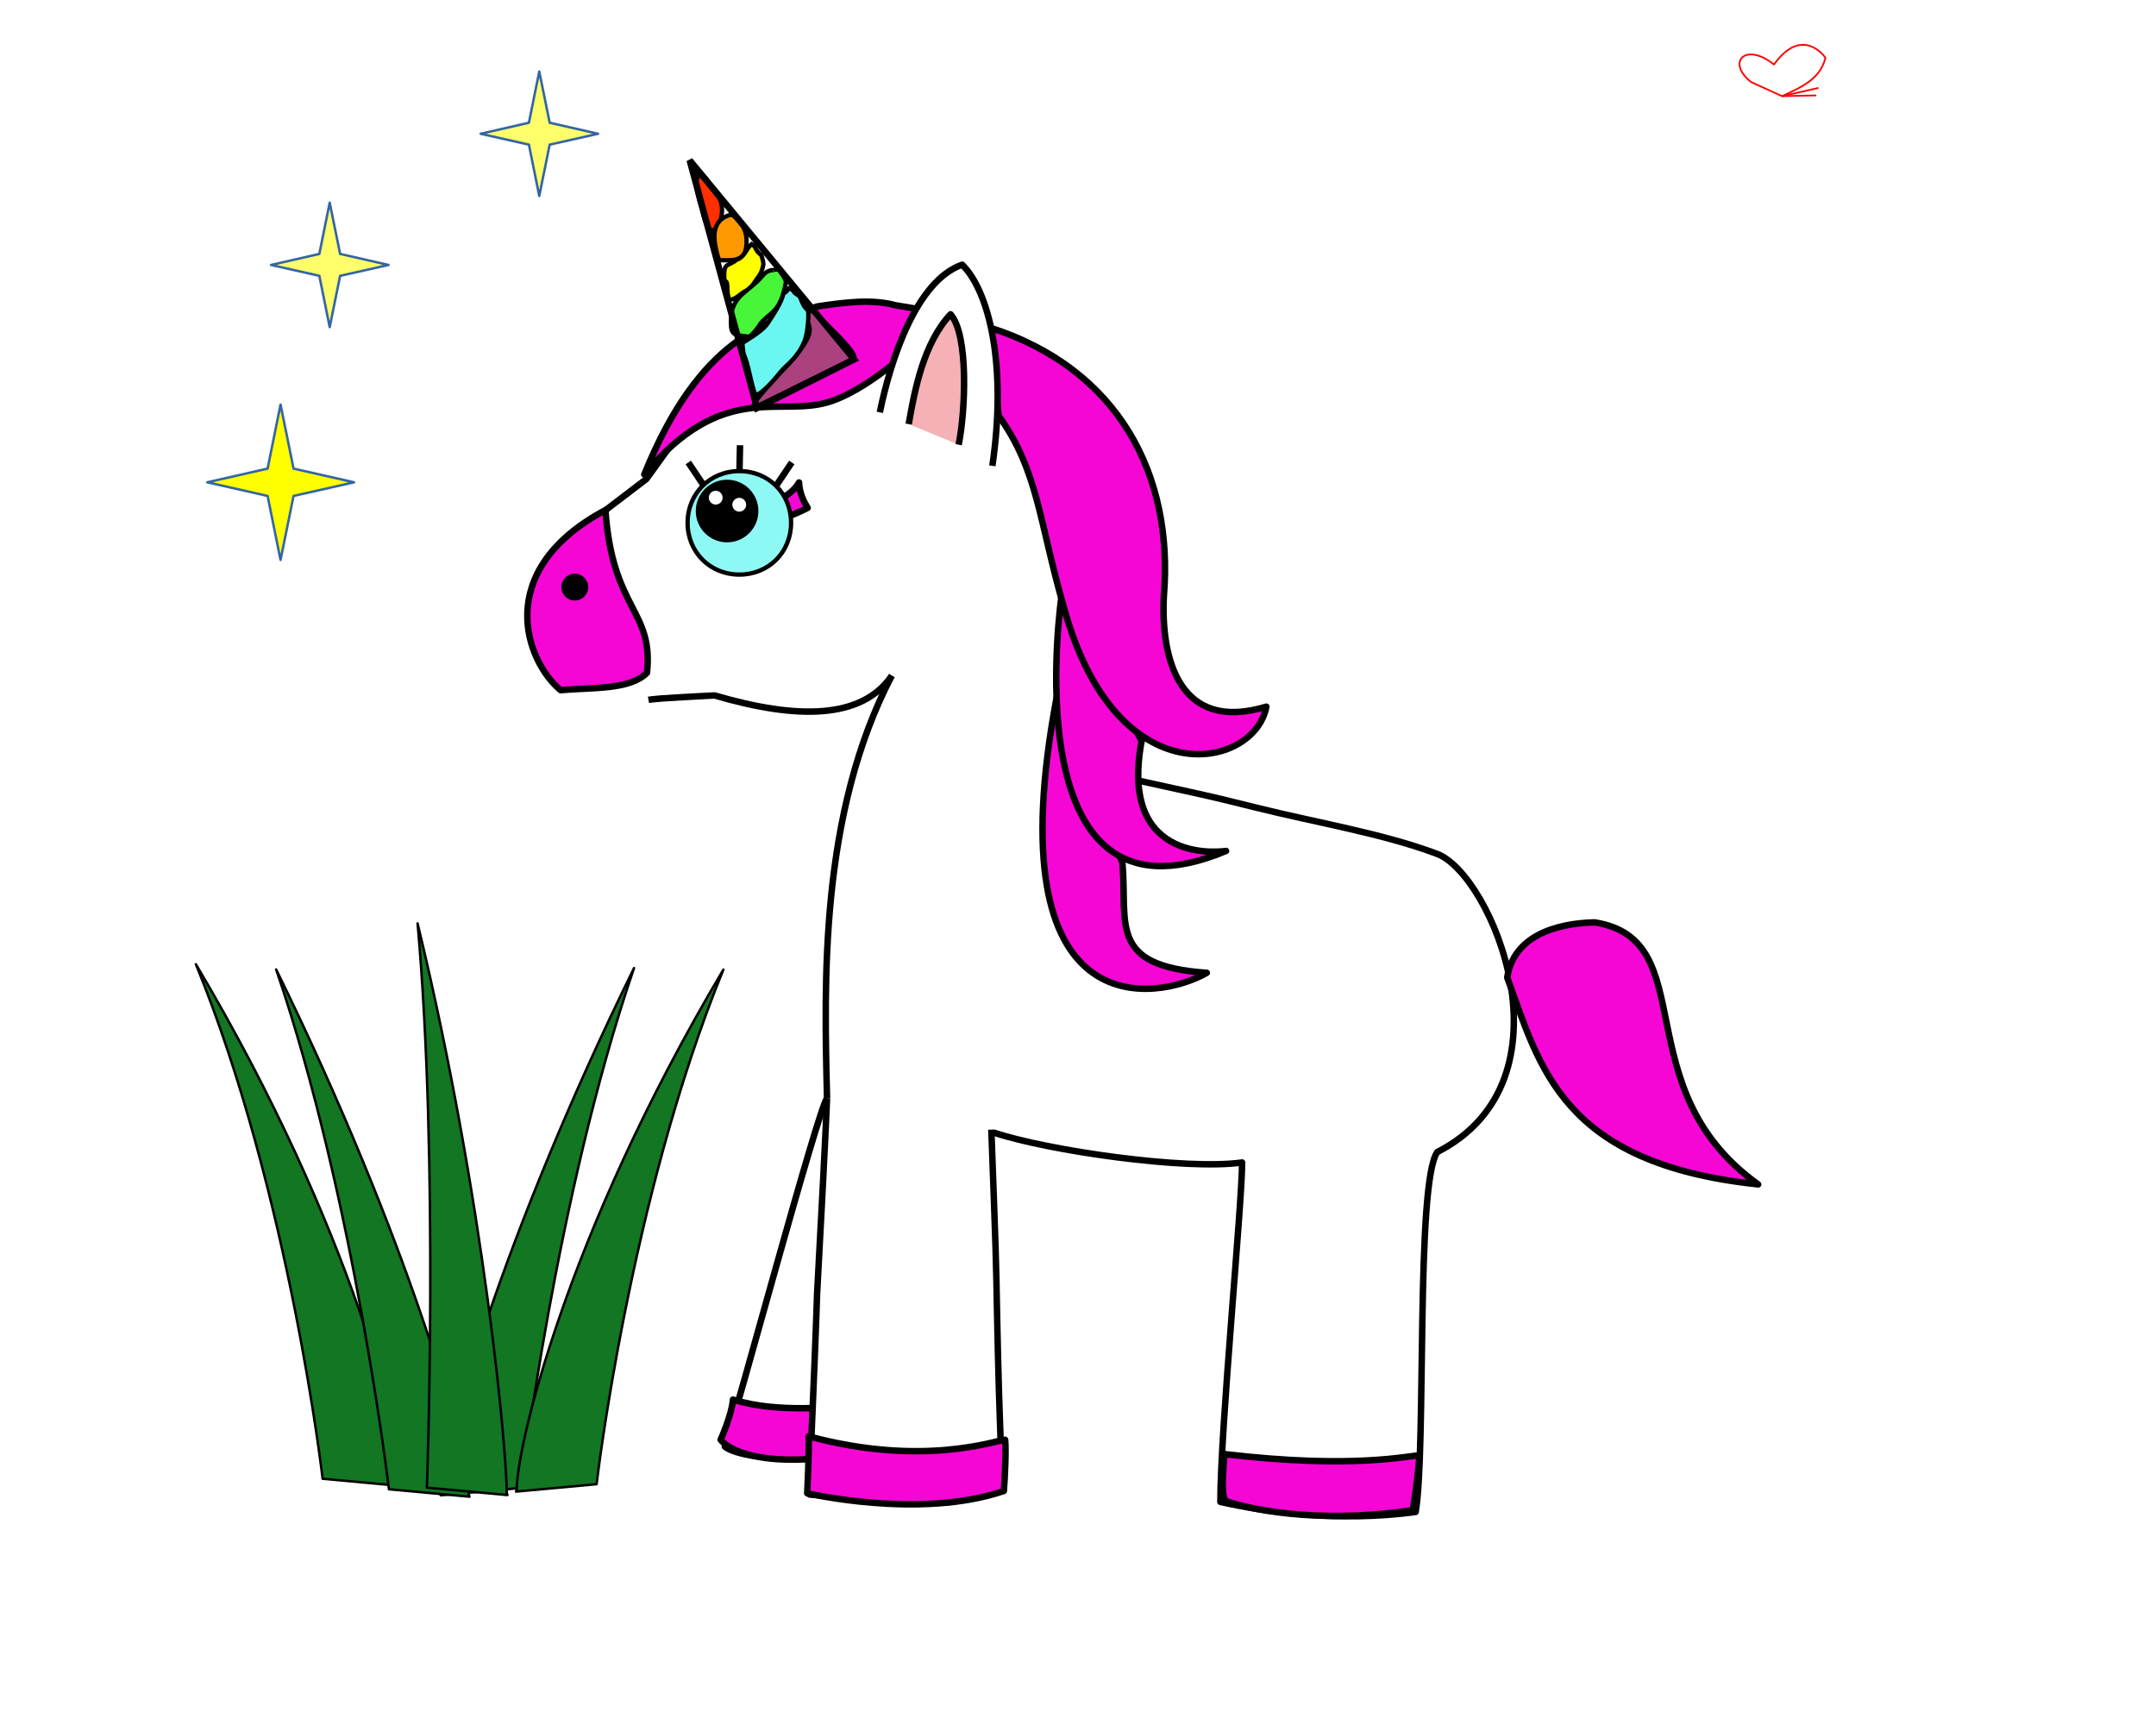
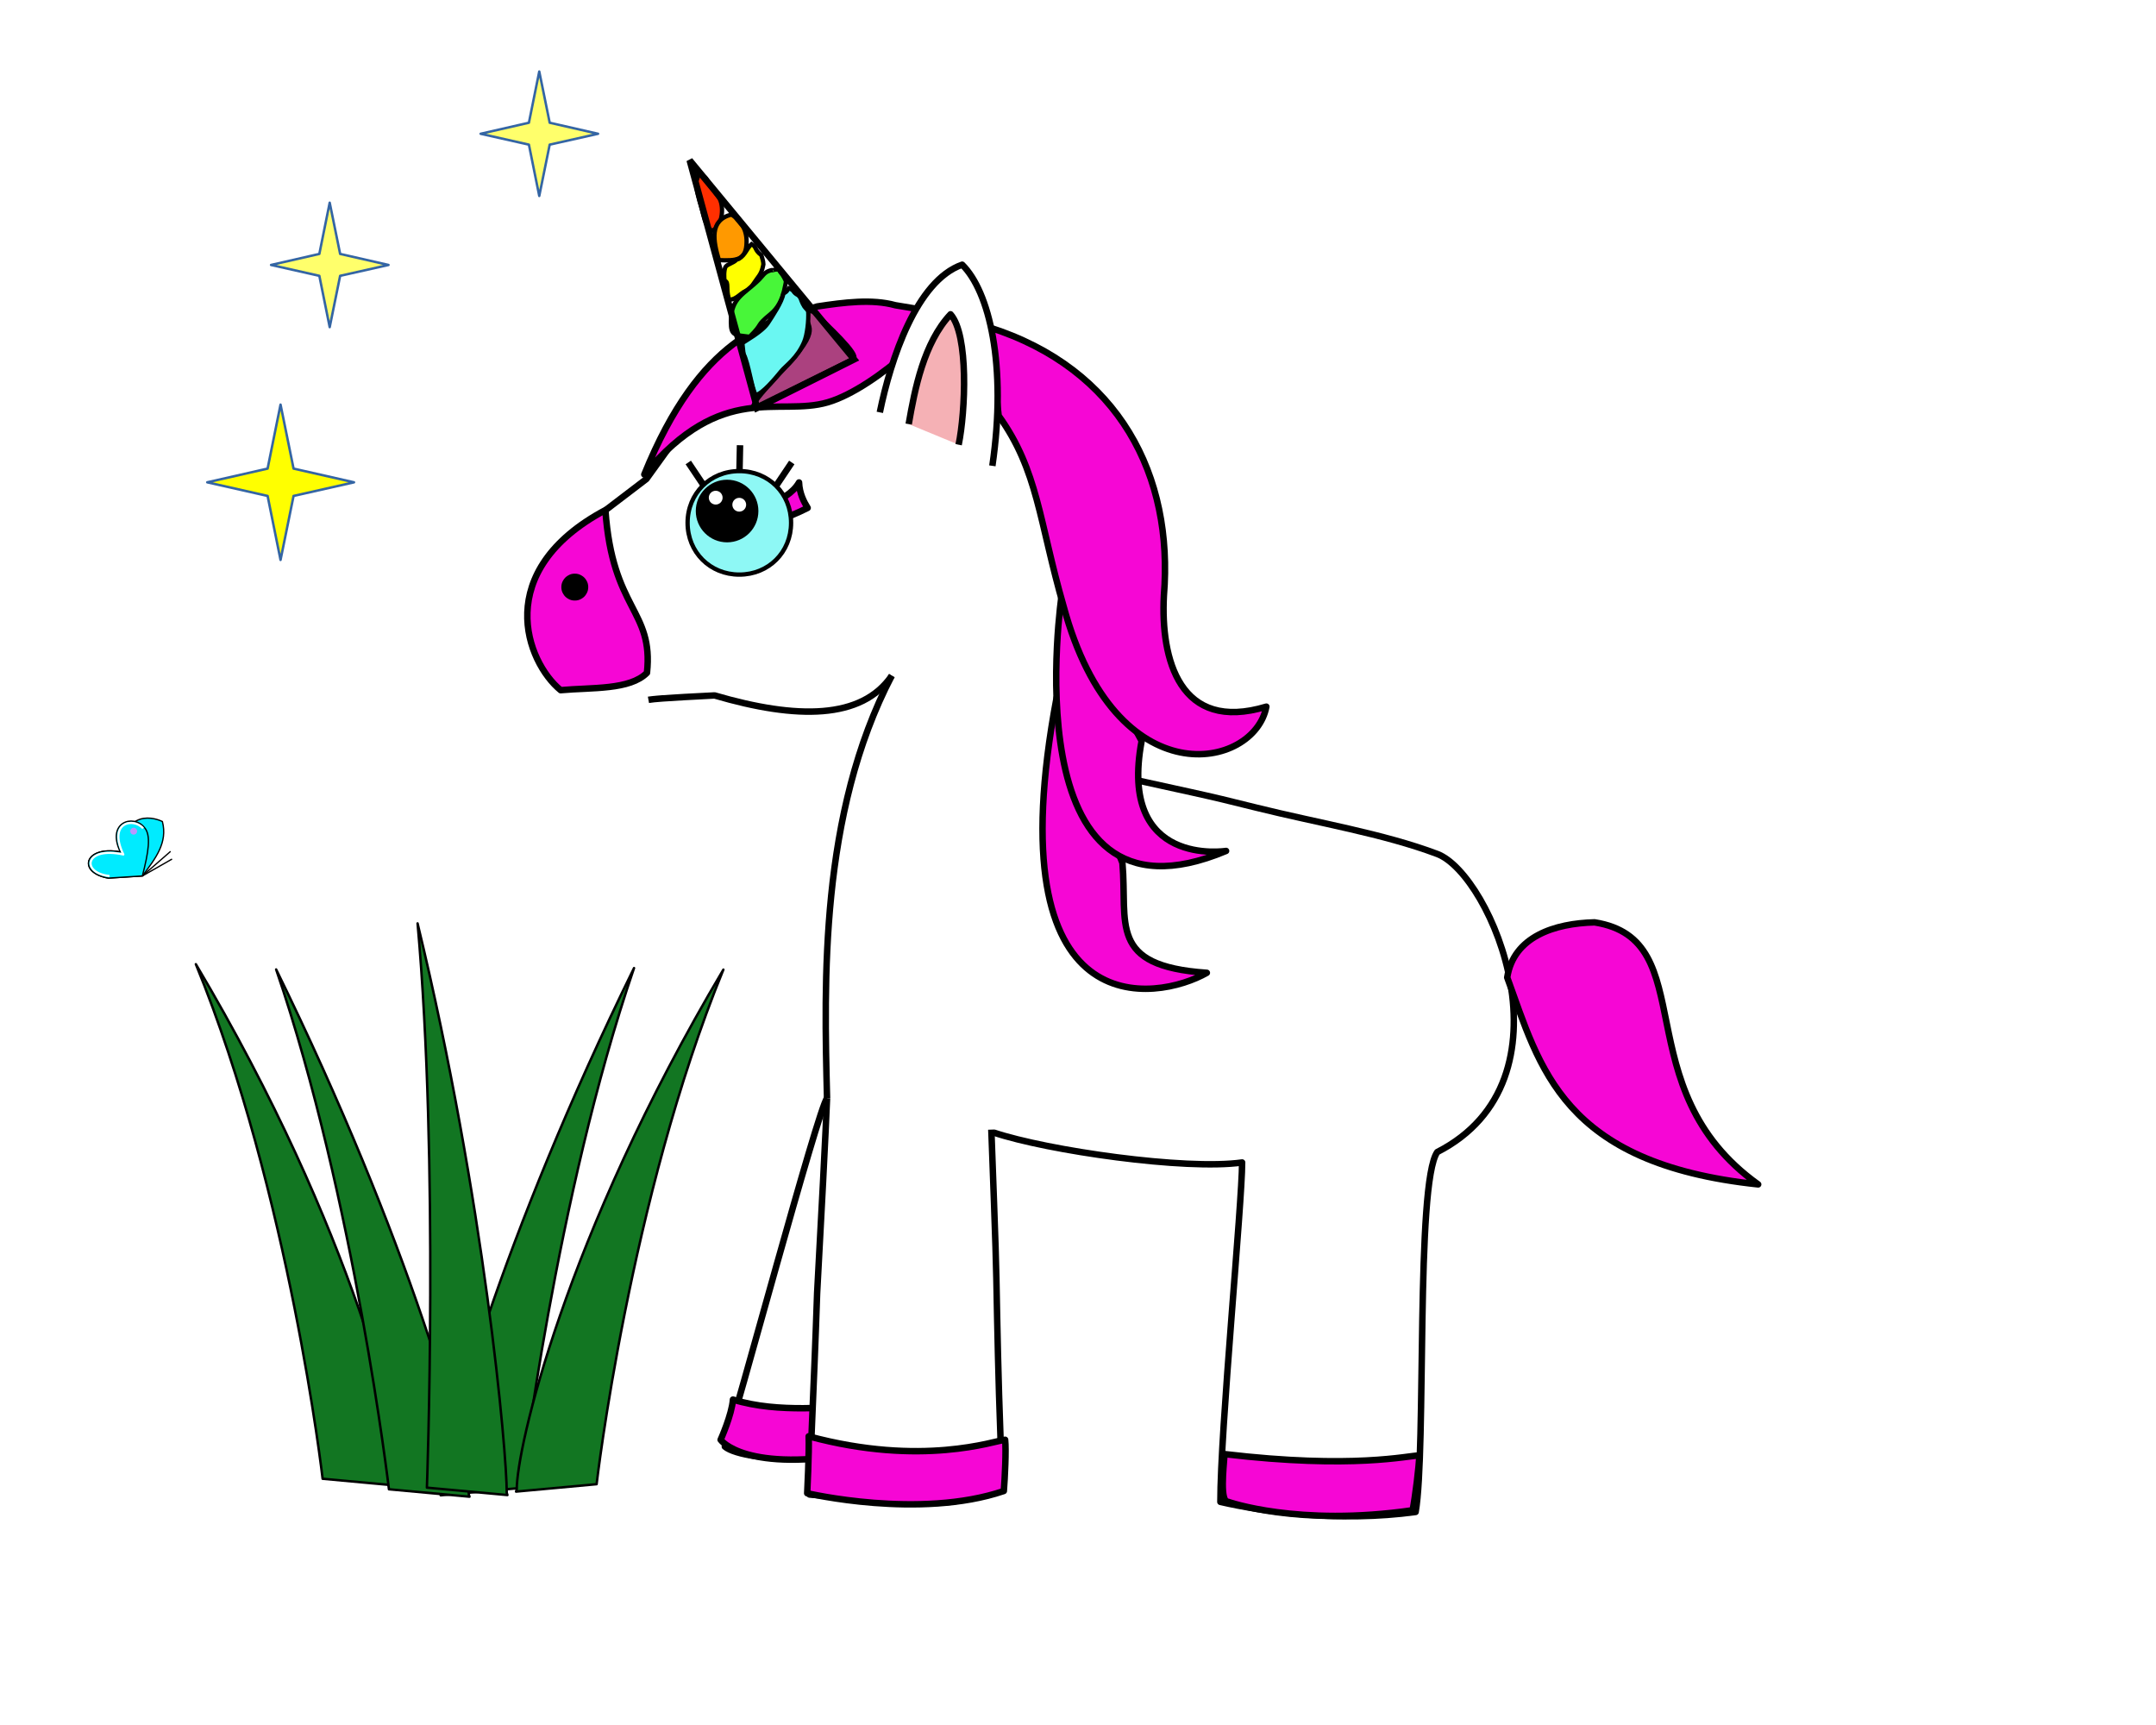
<svg xmlns="http://www.w3.org/2000/svg" version="1.2" width="250mm" height="200mm" viewBox="0 0 25000 20000" preserveAspectRatio="xMidYMid" fill-rule="evenodd" stroke-width="28.222" stroke-linejoin="round" xml:space="preserve">
  <style>
    path.line {
	fill:none;
	stroke:rgb(0,0,0);
	stroke-width:75;
	stroke-linejoin:round;
    }
    path.line_white_fill {
	fill:rgb(255,255,255);
	stroke:rgb(0,0,0);
	stroke-width:75;
	stroke-linejoin:round;
    }
    path.eyeline {
	fill:none;
	stroke:rgb(0,0,0);
	stroke-width:50;
	stroke-linejoin:round;
    }
    path.fill {
	fill:rgb(246,6,213);
	stroke:rgb(0,0,0);
	stroke-width:75;
	stroke-linejoin:round;
    }
    .dl {
	fill:none;
	stroke:red;
	stroke-width:20;
	stroke-linejoin:round;
    }
    path.germ {
	fill:rgb(153,221,255);
	stroke:rgb(0,0,0);
	stroke-width:25;
	stroke-linejoin:round;
    }
    path.grass {
        fill:rgb(18,118,34);
        stroke:rgb(0,0,0);
    }
    path.clear {
	fill:rgb(255,255,255);
        stroke:none;
    }
    path.flower {
        fill:rgb(255,215,215);
        stroke:rgb(0,0,0);
        stroke-width:20;
        stroke-linejoin:round;
    }
    path.eye2 {
        fill:rgb(142,248,245);
        stroke:none;
    }
    .eyeball {
        fill:rgb(0,0,0);
        stroke:rgb(0,0,0);
        stroke-width:20;
        stroke-linejoin:miter;
    }
    .glare {
        fill:rgb(255,255,255);
        stroke:rgb(0,0,0);
        stroke-width:20;
        stroke-linejoin:miter;
+     }
+     path.butterfly {
+         fill:rgb(0,235,255);
+         stroke:rgb(0,0,0);
+         stroke-width:15;
+         stroke-linejoin:miter;
+     }
+     path.bline {
+         fill:none;
+         stroke:rgb(255,255,255);
+         stroke-width:25;
+         stroke-linejoin:round
+     }
+     .bcircle {
+         fill:rgb(185,150,255);
+         stroke:none;
    }
  </style>
  <g id="stars">
    <g id="star1">
      <path id="star1off" style="display:none" fill="rgb(255,255,107)" stroke="rgb(52,101,164)" d="M 2573,5592 L 3133,5464 3253,4870 3374,5464 3935,5592 3374,5718 3253,6313 3133,5718 2573,5592 Z" />
      <path id="star1on" fill="rgb(255,255,0)" stroke="rgb(52,101,164)" d="M 2403,5592 L 3103,5433 3253,4691 3404,5433 4105,5592 3404,5750 3253,6492 3103,5750 2403,5592 Z" />
    </g>
    <g id="star2">
      <path id="star2off" fill="rgb(255,255,107)" stroke="rgb(52,101,164)" d="M 3143,3072 L 3703,2944 3823,2350 3944,2944 4505,3072 3944,3198 3823,3793 3703,3198 3143,3072 Z" />
      <path id="star2on" style="display:none" fill="rgb(255,255,0)" stroke="rgb(52,101,164)" d="M 2973,3072 L 3673,2913 3823,2171 3974,2913 4675,3072 3974,3230 3823,3972 3673,3230 2973,3072 Z" />
    </g>
    <g id="star3">
      <path id="star3off" fill="rgb(255,255,107)" stroke="rgb(52,101,164)" d="M 5573,1551 L 6133,1423 6253,829 6374,1423 6935,1551 6374,1677 6253,2272 6133,1677 5573,1551 Z" />
      <path id="star3on" style="display:none" fill="rgb(255,255,0)" stroke="rgb(52,101,164)" d="M 5403,1551 L 6103,1392 6253,650 6404,1392 7105,1551 6404,1709 6253,2451 6103,1709 5403,1551 Z" />
    </g>
  </g>
  <g id="body">
    <g>
      <path id="body_contour" class="line" d="M 12376,8868 C 13935,9215 13907,9198 14572,9365 15283,9542 16037,9664 16666,9901 17297,10140 18300,12523 16666,13357 16414,13716 16540,16815 16415,17530 15534,17650 14655,17530 14151,17413 14151,16576 14403,13955 14403,13478 13744,13571 12146,13340 11522,13131" />
      <path id="body_contour_t" style="display:none" d="M 12376,8868 C 13935,9215 13907,9198 14572,9365 15283,9542 16037,9664 16666,9901 17297,10140 18300,12523 16666,13357 16414,13716 16540,16815 16415,17530 15534,17650 14655,17530 14151,17413 14151,16576 14403,13955 14403,13478 13744,13571 12146,13340 11522,13131" />
      <path class="fill" d="M 16380,17510 C 16409,17365 16456,16994 16457,16875 16331,16875 15695,17036 14199,16859 14186,17037 14145,17411 14237,17411 14237,17411 15048,17703 16380,17510 Z" />
    </g>
    <path id="tail_1" style="display:none" class="fill" d="M 17475,11332 C 17548,10858 18025,10704 18488,10692 19753,10892 20175,12453 18223,14555 18403,12292 17855,12372 17475,11332 Z" />
    <path id="tail_3" class="fill" transform-origin="15530 13400" d="M 17477,11333 C 17550,10859 18028,10705 18490,10694 19755,10894 18825,12613 20387,13732 18109,13492 17857,12373 17477,11333 Z" />
    <path id="tail_3_t" style="display:none" class="fill" d="M 17477,11333 C 17550,10859 18028,10705 18490,10694 19755,10894 18825,12613 20387,13732 18109,13492 17857,12373 17477,11333 Z" />
    <path id="tail_sneeze" style="display:none" class="fill" d="M 17477,11333 C 17550,10859 18028,10705 18490,10694 19755,10894 19962,11343 21709,11562 18610,13202 17857,12373 17477,11333 Z" />
    <g id="front_hoofs" transform-origin="15530 13400">
      <path id="hit" style="display:none" transform-origin="10470 17355" class="line" d="M 11274,17255 C 11153,17207 11101,17159 11119,17112 10928,17137 10704,17152 10461,17152 10219,17152 9994,17137 9804,17112 9787,17112 9787,17112 9787,17112 9804,17159 9752,17211 9631,17255 9527,17299 9337,17332 9147,17355 L 9147,17355 C 9147,17358 9147,17358 9147,17358 9354,17380 9527,17413 9631,17454 9752,17498 9804,17550 9804,17594 9804,17598 9804,17598 9804,17598 L 9804,17598 C 9994,17572 10219,17557 10461,17557 10704,17557 10928,17572 11119,17598 L 11119,17598 C 11101,17550 11153,17502 11274,17454 11396,17410 11586,17377 11794,17355 L 11794,17355 C 11586,17332 11396,17299 11274,17255 L 11274,17255 Z" />
      <path id="hit_t" style="display:none" transform-origin="10470 17355" class="line" d="M 11274,17255 C 11153,17207 11101,17159 11119,17112 10928,17137 10704,17152 10461,17152 10219,17152 9994,17137 9804,17112 9787,17112 9787,17112 9787,17112 9804,17159 9752,17211 9631,17255 9527,17299 9337,17332 9147,17355 L 9147,17355 C 9147,17358 9147,17358 9147,17358 9354,17380 9527,17413 9631,17454 9752,17498 9804,17550 9804,17594 9804,17598 9804,17598 9804,17598 L 9804,17598 C 9994,17572 10219,17557 10461,17557 10704,17557 10928,17572 11119,17598 L 11119,17598 C 11101,17550 11153,17502 11274,17454 11396,17410 11586,17377 11794,17355 L 11794,17355 C 11586,17332 11396,17299 11274,17255 L 11274,17255 Z" />
      <path id="hit1" style="display:none" class="line" d="M 12278,17126 C 12014,17022 11901,16918 11939,16814 11525,16870 11035,16902 10508,16902 9981,16902 9492,16870 9077,16814 9040,16814 9040,16814 9040,16814 9077,16918 8964,17030 8701,17126 8475,17222 8061,17294 7647,17342 L 7647,17342 C 7647,17350 7647,17350 7647,17350 8098,17398 8475,17470 8701,17558 8964,17654 9077,17766 9077,17862 9077,17871 9077,17871 9077,17871 L 9077,17871 C 9492,17814 9981,17782 10508,17782 11035,17782 11525,17814 11939,17871 L 11939,17871 C 11901,17766 12014,17662 12278,17558 12541,17462 12956,17390 13408,17342 L 13408,17342 C 12956,17294 12541,17222 12278,17126 L 12278,17126 Z" />
      <path id="hoof_right_line" class="line" d="M 9590,12732 C 9484,12865 8531,16415 8405,16772 8509,16863 8958,16947 9331,16865 9363,16436 9331,17056 9359,16403" />
      <path id="hoof_right" class="fill" d="M 9990,16839 C 9998,16549 9961,16621 9934,16322 9645,16294 9049,16396 8499,16227 8486,16403 8356,16693 8356,16693 8356,16693 8636,17093 9990,16839 Z" />
      <path id="hoof_left_line" class="line_white_fill" d="M 9590,12732 C 9580,13022 9514,14292 9475,14993 9436,16156 9387,17028 9388,17328 11052,17465 10909,17465 11626,17274 11588,16403 11575,15877 11562,15256 11549,14555 11549,14555 11495,13097" />
      <path id="hoof_left_line_2" style="display:none" class="line" d="M 9590,12732 C 9580,13022 9514,14292 9475,14993 9436,16156 9387,17028 9388,17328 11052,17465 10909,17465 11626,17274 11588,16403 11575,15877 11562,15256 11549,14555 11549,14555 11495,13097" />
      <path id="hoof_left_line_3" style="display:none" class="line" d="M 9590,12732 C 9516,12790 9152,13660 9102,14736 9052,15811 10667,16887 10651,17075 11805,16437 11716,16293 12373,15715 11712,14818 11570,14899 11226,14437 11140,13729 11368,13729 11495,13097" />
      <path id="hoof_left" class="fill" d="M 11640,17287 C 11652,17140 11668,16811 11655,16693 11531,16705 10694,17009 9377,16653 9384,16830 9360,17313 9360,17313 9360,17313 10664,17619 11640,17287 Z" />
      <path id="hoof_left_t" style="display:none" class="fill" d="M 11640,17287 C 11652,17140 11668,16811 11655,16693 11531,16705 10694,17009 9377,16653 9384,16830 9360,17313 9360,17313 9360,17313 10664,17619 11640,17287 Z" />
      <path id="hoof_left_t_end" style="display:none" class="fill" d="M 12375,15649 C 12282,15529 12067,15269 11976,15188 11890,15273 11462,16021 10216,16562 10343,16693 10657,17076 10657,17076 10657,17076 11860,16504 12375,15649 Z" />
    </g>
  </g>
  <g id="head">
    <path id="contour" class="line" d="M 10341,7834 C 9502,9441 9557,11390 9590,12732" />
    <path id="contour_t0" class="line" style="display:none" d="M 10341,7834 C 9502,9441 9557,11390 9590,12732" />
    <path id="back" class="line" d="M 12376,8868 C 12376,8868 12376,8868 12376,8868" />
    <path id="back_t0" class="line" style="display:none" d="M 12376,8868 C 12376,8868 12376,8868 12376,8868" />
    <path id="back_t1" class="line" style="display:none" d="M 12376,8868 C 10212,8420 9665,8261 9301,7627" />
    <g id="head_without_neck" transform-origin="10807 12015">
      <g id="hcontour">
        <path class="line" d="M 7837,5080 L 7495,5554 7024,5913" />
        <path class="line" d="M 7519,8114 C 7639,8092 8267,8066 8286,8063 9241,8343 9993,8343 10341,7834" />
      </g>
      <g id="mane">
        <path class="fill" d="M 7471,5501 C 8381,4415 9022,4834 9600,4664 10177,4494 11039,3649 10862,3619 L 10382,3539 C 10111,3464 9786,3506 9477,3553 8899,3722 8118,3906 7471,5501 Z" />
        <path class="fill" d="M 12252,8088 C 11525,11951 13426,11604 13994,11279 12841,11200 13077,10708 13015,10004 Z" />
        <path class="fill" d="M 12312,6887 C 12312,6887 11704,10921 14217,9866 14217,9866 12961,10064 13238,8591 Z" />
        <path class="fill" d="M 11465,3794 C 12985,4275 13609,5523 13496,6905 13457,7645 13679,8497 14684,8193 14551,8917 12939,9270 12333,7030 12049,6047 12038,5456 11580,4820 Z" />
      </g>
      <g class="Group" id="horn">
        <path fill="rgb(255,47,0)" stroke="none" d="M 8254,2675 C 8368,2641 8403,2417 8344,2303 L 8256,2182 C 8183,2092 8216,2051 8102,2022 L 8072,2110 C 8067,2175 8107,2323 8127,2385 8158,2483 8173,2625 8254,2675 Z" />
        <path fill="none" stroke="rgb(0,0,0)" stroke-width="50" stroke-linejoin="miter" d="M 8254,2675 C 8368,2641 8403,2417 8344,2303 L 8256,2182 C 8183,2092 8216,2051 8102,2022 L 8072,2110 C 8067,2175 8107,2323 8127,2385 8158,2483 8173,2625 8254,2675 Z" />
        <path fill="rgb(255,153,0)" stroke="none" d="M 8336,3016 C 8538,3024 8656,3021 8657,2802 8658,2724 8637,2663 8610,2613 L 8530,2520 C 8523,2515 8482,2487 8482,2487 8222,2554 8271,2793 8336,3016 Z" />
        <path fill="none" stroke="rgb(0,0,0)" stroke-width="50" stroke-linejoin="miter" d="M 8336,3016 C 8538,3024 8656,3021 8657,2802 8658,2724 8637,2663 8610,2613 L 8530,2520 C 8523,2515 8482,2487 8482,2487 8222,2554 8271,2793 8336,3016 Z" />
        <path fill="rgb(255,255,0)" stroke="none" d="M 8542,3010 C 8500,3053 8437,3061 8414,3093 8394,3124 8393,3232 8405,3256 8455,3274 8415,3344 8453,3473 8544,3481 8596,3377 8679,3363 8718,3324 8740,3283 8776,3234 8816,3180 8836,3151 8852,3064 8851,3024 8837,2994 8828,2958 8745,2897 8778,2865 8715,2830 8658,2879 8646,2954 8568,3001 L 8542,3010 Z" />
        <path fill="none" stroke="rgb(0,0,0)" stroke-width="50" stroke-linejoin="miter" d="M 8542,3010 C 8500,3053 8437,3061 8414,3093 8394,3124 8393,3232 8405,3256 8455,3274 8415,3344 8453,3473 8544,3481 8596,3377 8679,3363 8718,3324 8740,3283 8776,3234 8816,3180 8836,3151 8852,3064 8851,3024 8837,2994 8828,2958 8745,2897 8778,2865 8715,2830 8658,2879 8646,2954 8568,3001 L 8542,3010 Z" />
        <path fill="rgb(72,246,57)" stroke="none" d="M 8692,3905 C 8862,3737 8753,3790 8934,3642 8937,3639 8942,3635 8945,3632 L 8967,3612 C 9040,3538 9079,3443 9100,3333 9117,3247 9120,3275 9091,3215 9078,3190 9078,3195 9059,3166 9056,3161 9042,3147 9041,3138 9041,3129 9035,3127 9032,3123 8936,3127 9019,3123 8957,3133 8937,3136 8970,3124 8922,3139 8864,3158 8845,3198 8804,3240 8626,3417 8477,3446 8475,3731 8474,3898 8523,3882 8692,3905 Z" />
        <path fill="none" stroke="rgb(0,0,0)" stroke-width="50" stroke-linejoin="miter" d="M 8692,3905 C 8862,3737 8753,3790 8934,3642 8937,3639 8942,3635 8945,3632 L 8967,3612 C 9040,3538 9079,3443 9100,3333 9117,3247 9120,3275 9091,3215 9078,3190 9078,3195 9059,3166 9056,3161 9042,3147 9041,3138 9041,3129 9035,3127 9032,3123 8936,3127 9019,3123 8957,3133 8937,3136 8970,3124 8922,3139 8864,3158 8845,3198 8804,3240 8626,3417 8477,3446 8475,3731 8474,3898 8523,3882 8692,3905 Z" />
        <path fill="rgb(171,65,127)" stroke="none" d="M 9371,3608 C 9297,3811 9564,3745 9152,4213 9124,4244 8563,4817 8788,4705 L 9897,4158 C 9976,4118 9576,3750 9444,3625 9424,3606 9374,3601 9371,3608 Z" />
        <path fill="none" stroke="rgb(0,0,0)" stroke-width="50" stroke-linejoin="miter" d="M 9371,3608 C 9297,3811 9564,3745 9152,4213 9124,4244 8563,4817 8788,4705 L 9897,4158 C 9976,4118 9576,3750 9444,3625 9424,3606 9374,3601 9371,3608 Z" />
        <path fill="rgb(106,247,242)" stroke="none" d="M 9083,3405 C 9069,3500 8954,3669 8904,3746 8839,3847 8631,3958 8608,3979 L 8621,4103 C 8680,4209 8716,4508 8763,4579 8838,4573 9006,4368 9060,4302 9113,4237 9246,4153 9325,3964 9360,3881 9378,3718 9372,3609 9344,3565 9338,3580 9309,3522 9282,3468 9293,3460 9256,3423 9184,3386 9220,3367 9147,3342 9113,3383 9137,3371 9083,3405 Z" />
        <path fill="none" stroke="rgb(0,0,0)" stroke-width="50" stroke-linejoin="miter" d="M 9083,3405 C 9069,3500 8954,3669 8904,3746 8839,3847 8631,3958 8608,3979 L 8621,4103 C 8680,4209 8716,4508 8763,4579 8838,4573 9006,4368 9060,4302 9113,4237 9246,4153 9325,3964 9360,3881 9378,3718 9372,3609 9344,3565 9338,3580 9309,3522 9282,3468 9293,3460 9256,3423 9184,3386 9220,3367 9147,3342 9113,3383 9137,3371 9083,3405 Z" />
        <path fill="none" stroke="rgb(0,0,0)" stroke-width="75" stroke-linejoin="miter" d="M 7997,1858 L 8779,4730 9904,4167 7997,1858 Z" />
      </g>
      <g class="Group" id="ear">
        <path fill="rgb(255,255,255)" stroke="none" d="M 11507,5401 C 11678,4233 11470,3377 11157,3069 10628,3253 10328,4166 10202,4781 Z" />
        <path class="line" d="M 11507,5401 C 11678,4233 11470,3377 11157,3069 10628,3253 10328,4166 10202,4781" />
        <path fill="rgb(245,177,181)" stroke="none" d="M 10537,4917 C 10607,4512 10712,3975 11022,3644 11234,3881 11195,4773 11116,5156 Z" />
        <path class="line" d="M 10537,4917 C 10607,4512 10712,3975 11022,3644 11234,3881 11195,4773 11116,5156" />
      </g>
      <path id="eated_3" class="grass" style="display:none" d="M 6788,8143 C 6479,8201 5955,8313 4852,8598 5605,8279 6098,8082 6721,7849 Z" />
      <path id="eated_3_zero" class="clear" d="M 7396,8077 L 7317,7680 8745,7178 8878,7958 Z" />
      <g id="snout">
        <path class="fill" d="M 7020,5914 C 5695,6621 6105,7678 6501,8002 6868,7969 7302,8002 7502,7801 7581,7067 7101,7079 7020,5914 Z" />
        <path id="jowl" class="fill" transform="rotate(-15)" transform-origin="7502 7801" d="M 6501,8002 C 6868,7969 7302,8002 7502,7801 7473,7926 7500,8039 7522,8112 7294,8158 6808,8243 6501,8002 Z" />
        <path fill="rgb(0,0,0)" stroke="rgb(0,0,0)" stroke-width="20" stroke-linejoin="miter" d="M 6664,6661 L 6665,6661 C 6692,6661 6715,6667 6738,6681 6761,6694 6778,6711 6791,6734 6805,6757 6811,6780 6811,6807 6811,6834 6805,6857 6791,6880 6778,6903 6761,6920 6738,6933 6715,6947 6692,6953 6665,6953 6638,6953 6615,6947 6592,6933 6569,6920 6552,6903 6539,6880 6525,6857 6519,6834 6519,6807 6519,6780 6525,6757 6539,6734 6552,6711 6569,6694 6592,6681 6615,6667 6637,6661 6664,6661 Z" />
      </g>
      <g id="eye2_open">
        <path id="eye2fill" class="eye2" d="M 8573,5462 C 8913,5462 9173,5722 9173,6062 9173,6402 8913,6662 8573,6662 8233,6662 7973,6402 7973,6062 7973,5722 8233,5462 8573,5462 Z" />
        <g id="eyeball">
          <circle id="eyeball" class="eyeball" cx="8431" cy="5925" r="353" />
          <circle id="glare1" class="glare" cx="8299" cy="5770" r="90" />
          <circle id="glare2" class="glare" cx="8572" cy="5852" r="90" />
        </g>
        <path id="eye2clear" class="clear" d="M 8573,5462 C 8913,5462 9173,5722 9173,6062 9173,5722 8913,5462 8573,5462 8233,5462 7973,5722 7973,6062 7973,5722 8233,5462 8573,5462 Z" />
        <path id="eye2contour" class="eyeline" d="M 8573,5462 C 8913,5462 9173,5722 9173,6062 9173,6402 8913,6662 8573,6662 8233,6662 7973,6402 7973,6062 7973,5722 8233,5462 8573,5462 Z" />
        <path id="eyelash1" class="line" d="M 8154,5620 L 7981,5362" />
        <path id="eyelash2" class="line" d="M 8575,5447 L 8581,5162" />
        <path id="eyelash3" class="line" d="M 9004,5626 L 9181,5362" />
        <g style="display:none">
          <path id="eye2_t1" d="M 8573,5462 C 8913,5462 9173,5722 9173,6062 9173,6402 8913,6662 8573,6662 8233,6662 7973,6402 7973,6062 7973,5722 8233,5462 8573,5462 Z" />
          <path id="eye2_t2" d="M 8573,6662 C 8913,6662 9173,6402 9173,6062 9173,6402 8913,6662 8573,6662 8233,6662 7973,6402 7973,6062 7973,6402 8233,6662 8573,6662 Z" />
          <path id="eye2_t3" class="clear" d="M 8573,5462 C 8913,5462 9173,5722 9173,6062 9173,5722 8913,5462 8573,5462 8233,5462 7973,5722 7973,6062 7973,5722 8233,5462 8573,5462 Z" />
          <path id="eyelash1_t1" d="M 8154,5620 L 7981,5362" />
          <path id="eyelash2_t1" d="M 8575,5447 L 8581,5162" />
          <path id="eyelash3_t1" d="M 9004,5626 L 9181,5362" />
          <path id="eyelash1_t2" d="M 8149,6523 L 7978,6766" />
          <path id="eyelash2_t2" d="M 8578,6690 L 8578,6975" />
          <path id="eyelash3_t2" d="M 9004,6531 L 9181,6738" />
        </g>
      </g>
    </g>
  </g>
  <g id="germs">
    <path id="germ1" style="display:none" class="germ" d="M 7213,8855 C 6995,9060 7068,9110 6924,9212 6759,9310 6665,9232 6813,9092 6961,8948 7031,8990 7213,8855" />
    <path id="germ2" style="display:none" class="germ" d="M 7213,8855 C 6995,9060 7068,9110 6924,9212 6759,9310 6665,9232 6813,9092 6961,8948 7031,8990 7213,8855" />
    <path id="germ3" style="display:none" class="germ" d="M 7213,8855 C 6995,9060 7068,9110 6924,9212 6759,9310 6665,9232 6813,9092 6961,8948 7031,8990 7213,8855" />
  </g>
  <g id="grass">
    <path class="grass" d="M 5118,17311 C 5117,16843 5814,14349 7352,11224 6442,13886 6044,17251 6044,17251 L 5110,17337 5118,17311 Z" />
    <path class="grass" d="M 4667,17205 C 4668,16737 4121,14291 2271,11179 3360,13842 3741,17145 3741,17145 L 4675,17231 4667,17205 Z" />
    <path class="grass" d="M 5992,17268 C 5991,16800 6538,14354 8388,11242 7299,13905 6918,17208 6918,17208 L 5984,17294 5992,17268 Z" />
    <path class="grass" d="M 5436,17327 C 5437,16859 4740,14365 3202,11240 4112,13902 4510,17267 4510,17267 L 5444,17353 5436,17327 Z" />
    <path id="eated_no" class="grass" d="M 5876,17308 C 5877,16840 5619,13914 4842,10706 5090,13468 4950,17248 4950,17248 L 5884,17334 5876,17308 Z" />
    <path id="eated" class="grass" style="display:none" d="M 5876,17308 C 5877,16840 5619,13914 5268,12673 5214,12678 5168,12685 5119,12683 5053,12694 5013,12686 4967,12690 5024,13468 4950,17248 4950,17248 L 5884,17334 5876,17308 Z" />
    <path id="eated_t0" class="grass" style="display:none" d="M 5876,17308 C 5877,16840 5619,13914 5268,12673 5214,12678 5168,12685 5119,12683 5053,12694 5013,12686 4967,12690 5024,13468 4950,17248 4950,17248 L 5884,17334 5876,17308 Z" />
    <path id="eated_t1" class="grass" style="display:none" d="M 5876,17308 C 5877,16840 5619,13914 5268,12673 5142,12020 5030,11501 4842,10706 4938,11841 4961,12376 4967,12690 5024,13468 4950,17248 4950,17248 L 5884,17334 5876,17308 Z" />
    <g id="flower_down_2" style="display:none" transform-origin="5100 12680" transform="translate(0,2000) rotate(-150)">
      <path class="flower" d="M 4223,9737 C 4213,9682 4143,9568 4245,9519 4292,9472 4342,9499 4392,9453 4441,9409 4472,9351 4530,9326 4584,9302 4648,9304 4707,9288 4776,9269 4850,9346 4918,9355 4985,9363 5052,9343 5096,9399 5128,9440 5168,9481 5170,9541 5251,9837 4882,10648 4834,10705 4834,10705 4289,10200 4223,9737 Z" />
      <path class="flower" d="M 4831,10694 C 4625,10439 3773,10523 3808,9693 4693,8878 4831,10694 4831,10694 Z" />
      <path class="flower" d="M 4847,10695 C 4947,10383 5772,10155 5441,9393 4321,8952 4847,10695 4847,10695 Z" />
    </g>
    <g id="flower_down">
      <g id="eated_and_flower" transform-origin="5100 12680">
        <path id="eated_2" class="grass" style="display:none" d="M 4967,12690 C 4961,12376 4938,11841 4842,10706 5030,11501 5142,12020 5268,12673 Z" />
        <g id="flower" style="display:none" transform="scale(0.01)" transform-origin="4831 10694">
          <path class="flower" d="M 4223,9737 C 4213,9682 4143,9568 4245,9519 4292,9472 4342,9499 4392,9453 4441,9409 4472,9351 4530,9326 4584,9302 4648,9304 4707,9288 4776,9269 4850,9346 4918,9355 4985,9363 5052,9343 5096,9399 5128,9440 5168,9481 5170,9541 5251,9837 4882,10648 4834,10705 4834,10705 4289,10200 4223,9737 Z" />
          <path id="petal_left" class="flower" d="M 4831,10694 C 4625,10439 3602,9525 4621,9257 4792,9274 4831,10694 4831,10694 Z" />
          <path id="petal_left_t1" style="display:none" class="flower" d="M 4831,10694 C 4625,10439 3602,9525 4621,9257 4792,9274 4831,10694 4831,10694 Z" />
          <path id="petal_left_t2" style="display:none" class="flower" d="M 4831,10694 C 4625,10439 3773,10523 3808,9693 4693,8878 4831,10694 4831,10694 Z" />
          <path id="petal_right" class="flower" d="M 4847,10695 C 4947,10383 5687,9382 4760,9248 4486,9494 4847,10695 4847,10695 Z" />
          <path id="petal_right_t1" style="display:none" class="flower" d="M 4847,10695 C 4947,10383 5687,9382 4760,9248 4486,9494 4847,10695 4847,10695 Z" />
          <path id="petal_right_t2" style="display:none" class="flower" d="M 4847,10695 C 4947,10383 5772,10155 5441,9393 4321,8952 4847,10695 4847,10695 Z" />
        </g>
      </g>
    </g>
    <path id="eated_2_t0" class="grass" style="display:none" d="M 4967,12690 C 5013,12686 5053,12694 5119,12683 5168,12685 5214,12678 5268,12673 Z" />
    <path id="eated_2_t1" class="grass" style="display:none" d="M 4967,12690 C 4961,12376 4938,11841 4842,10706 5030,11501 5142,12020 5268,12673 Z" />
  </g>
  <g id="butterfly">
-     <path class="dl" d="M 20664,1115 C 20898,1007 21107,914 21167,670 21167,670 20905,284 20570,748 20239,482 20014,722 20305,951 Z" />
-     <path class="dl" d="M 20664,1115 21060,1106" />
-     <path class="dl" d="M 20664,1115 21087,1019" />
+     <path class="butterfly" d="M 1651,10156 C 1806,9950 1946,9769 1883,9525 1883,9525 1469,9310 1394,9877 976,9800 892,10118 1257,10181 Z" />
+     <path class="butterfly" d="M 1651,10156 C 1720,9885 1758,9681 1671,9590 1548,9440 1231,9527 1394,9877 976,9800 892,10118 1257,10181 Z" />
+     <path class="butterfly" d="M 1651,10156 1995,9960" />
+     <path class="butterfly" d="M 1651,10156 1978,9871" />
+     <circle class="bcircle" cx="1550" cy="9637" r="40" />
+     <path class="bline" d="M 1659,9604 C 1549,9476 1248,9529 1430,9907 980,9809 934,10121 1270,10157" />
  </g>
</svg>
